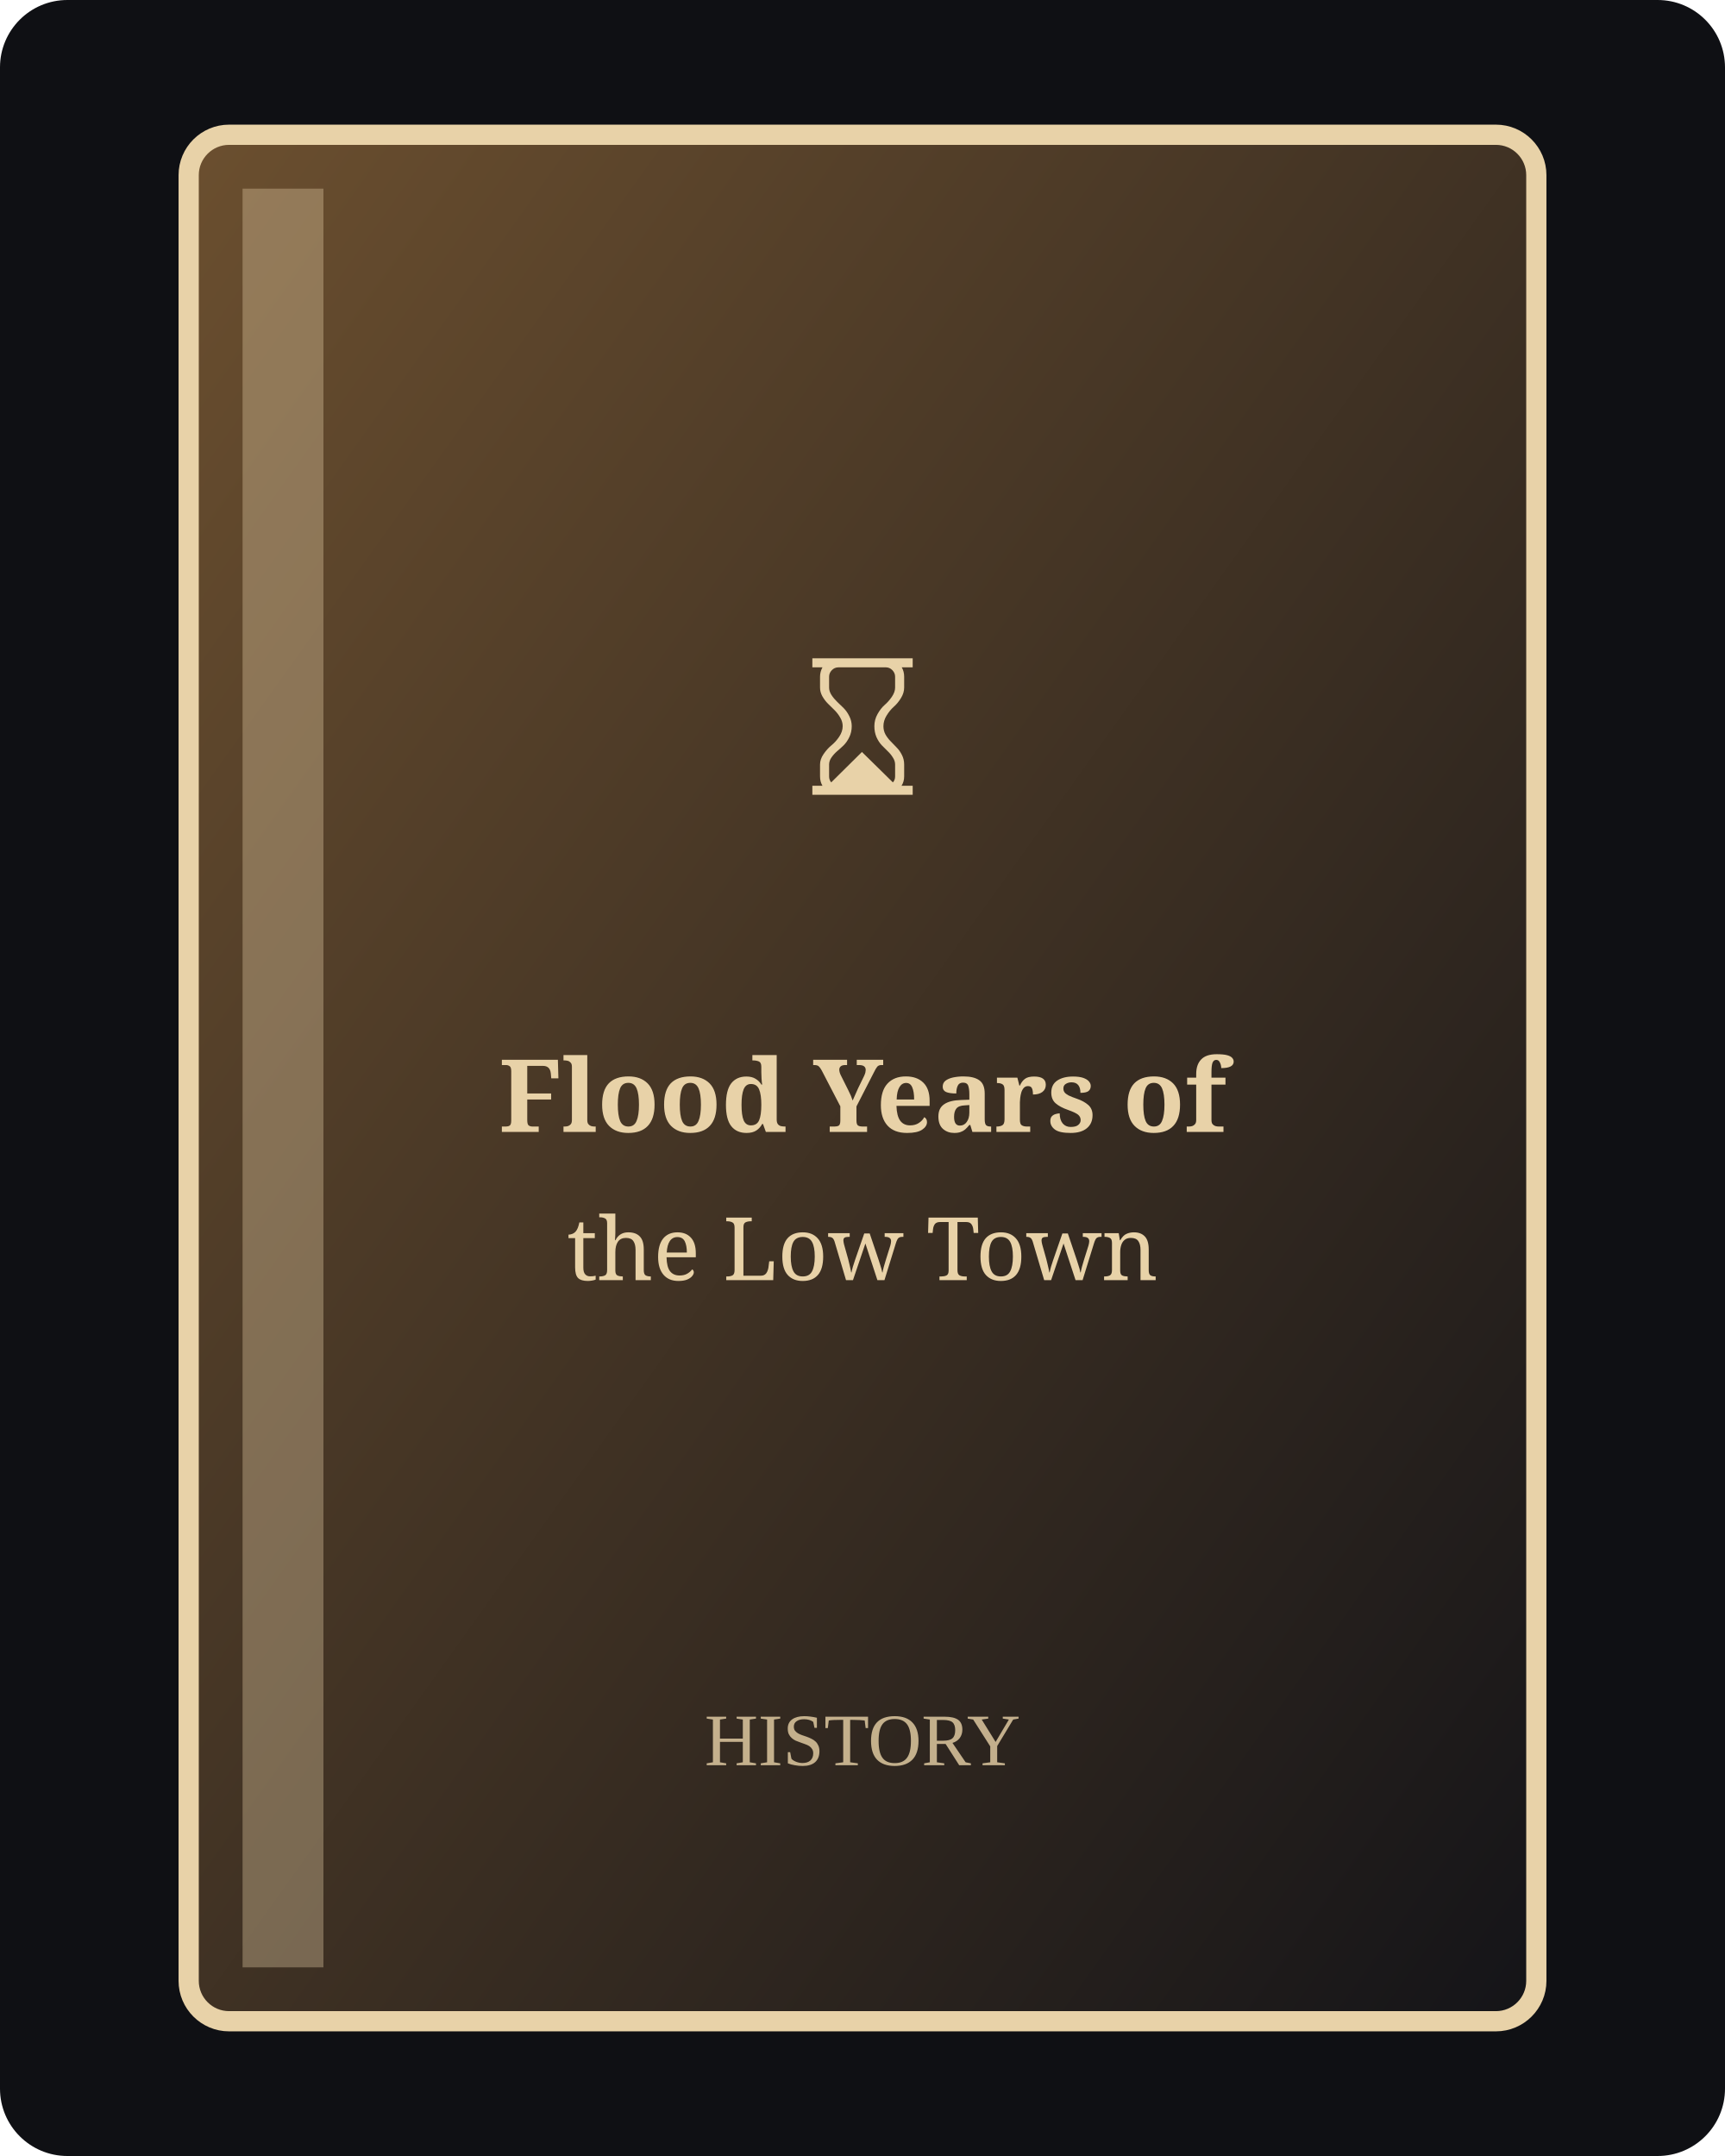
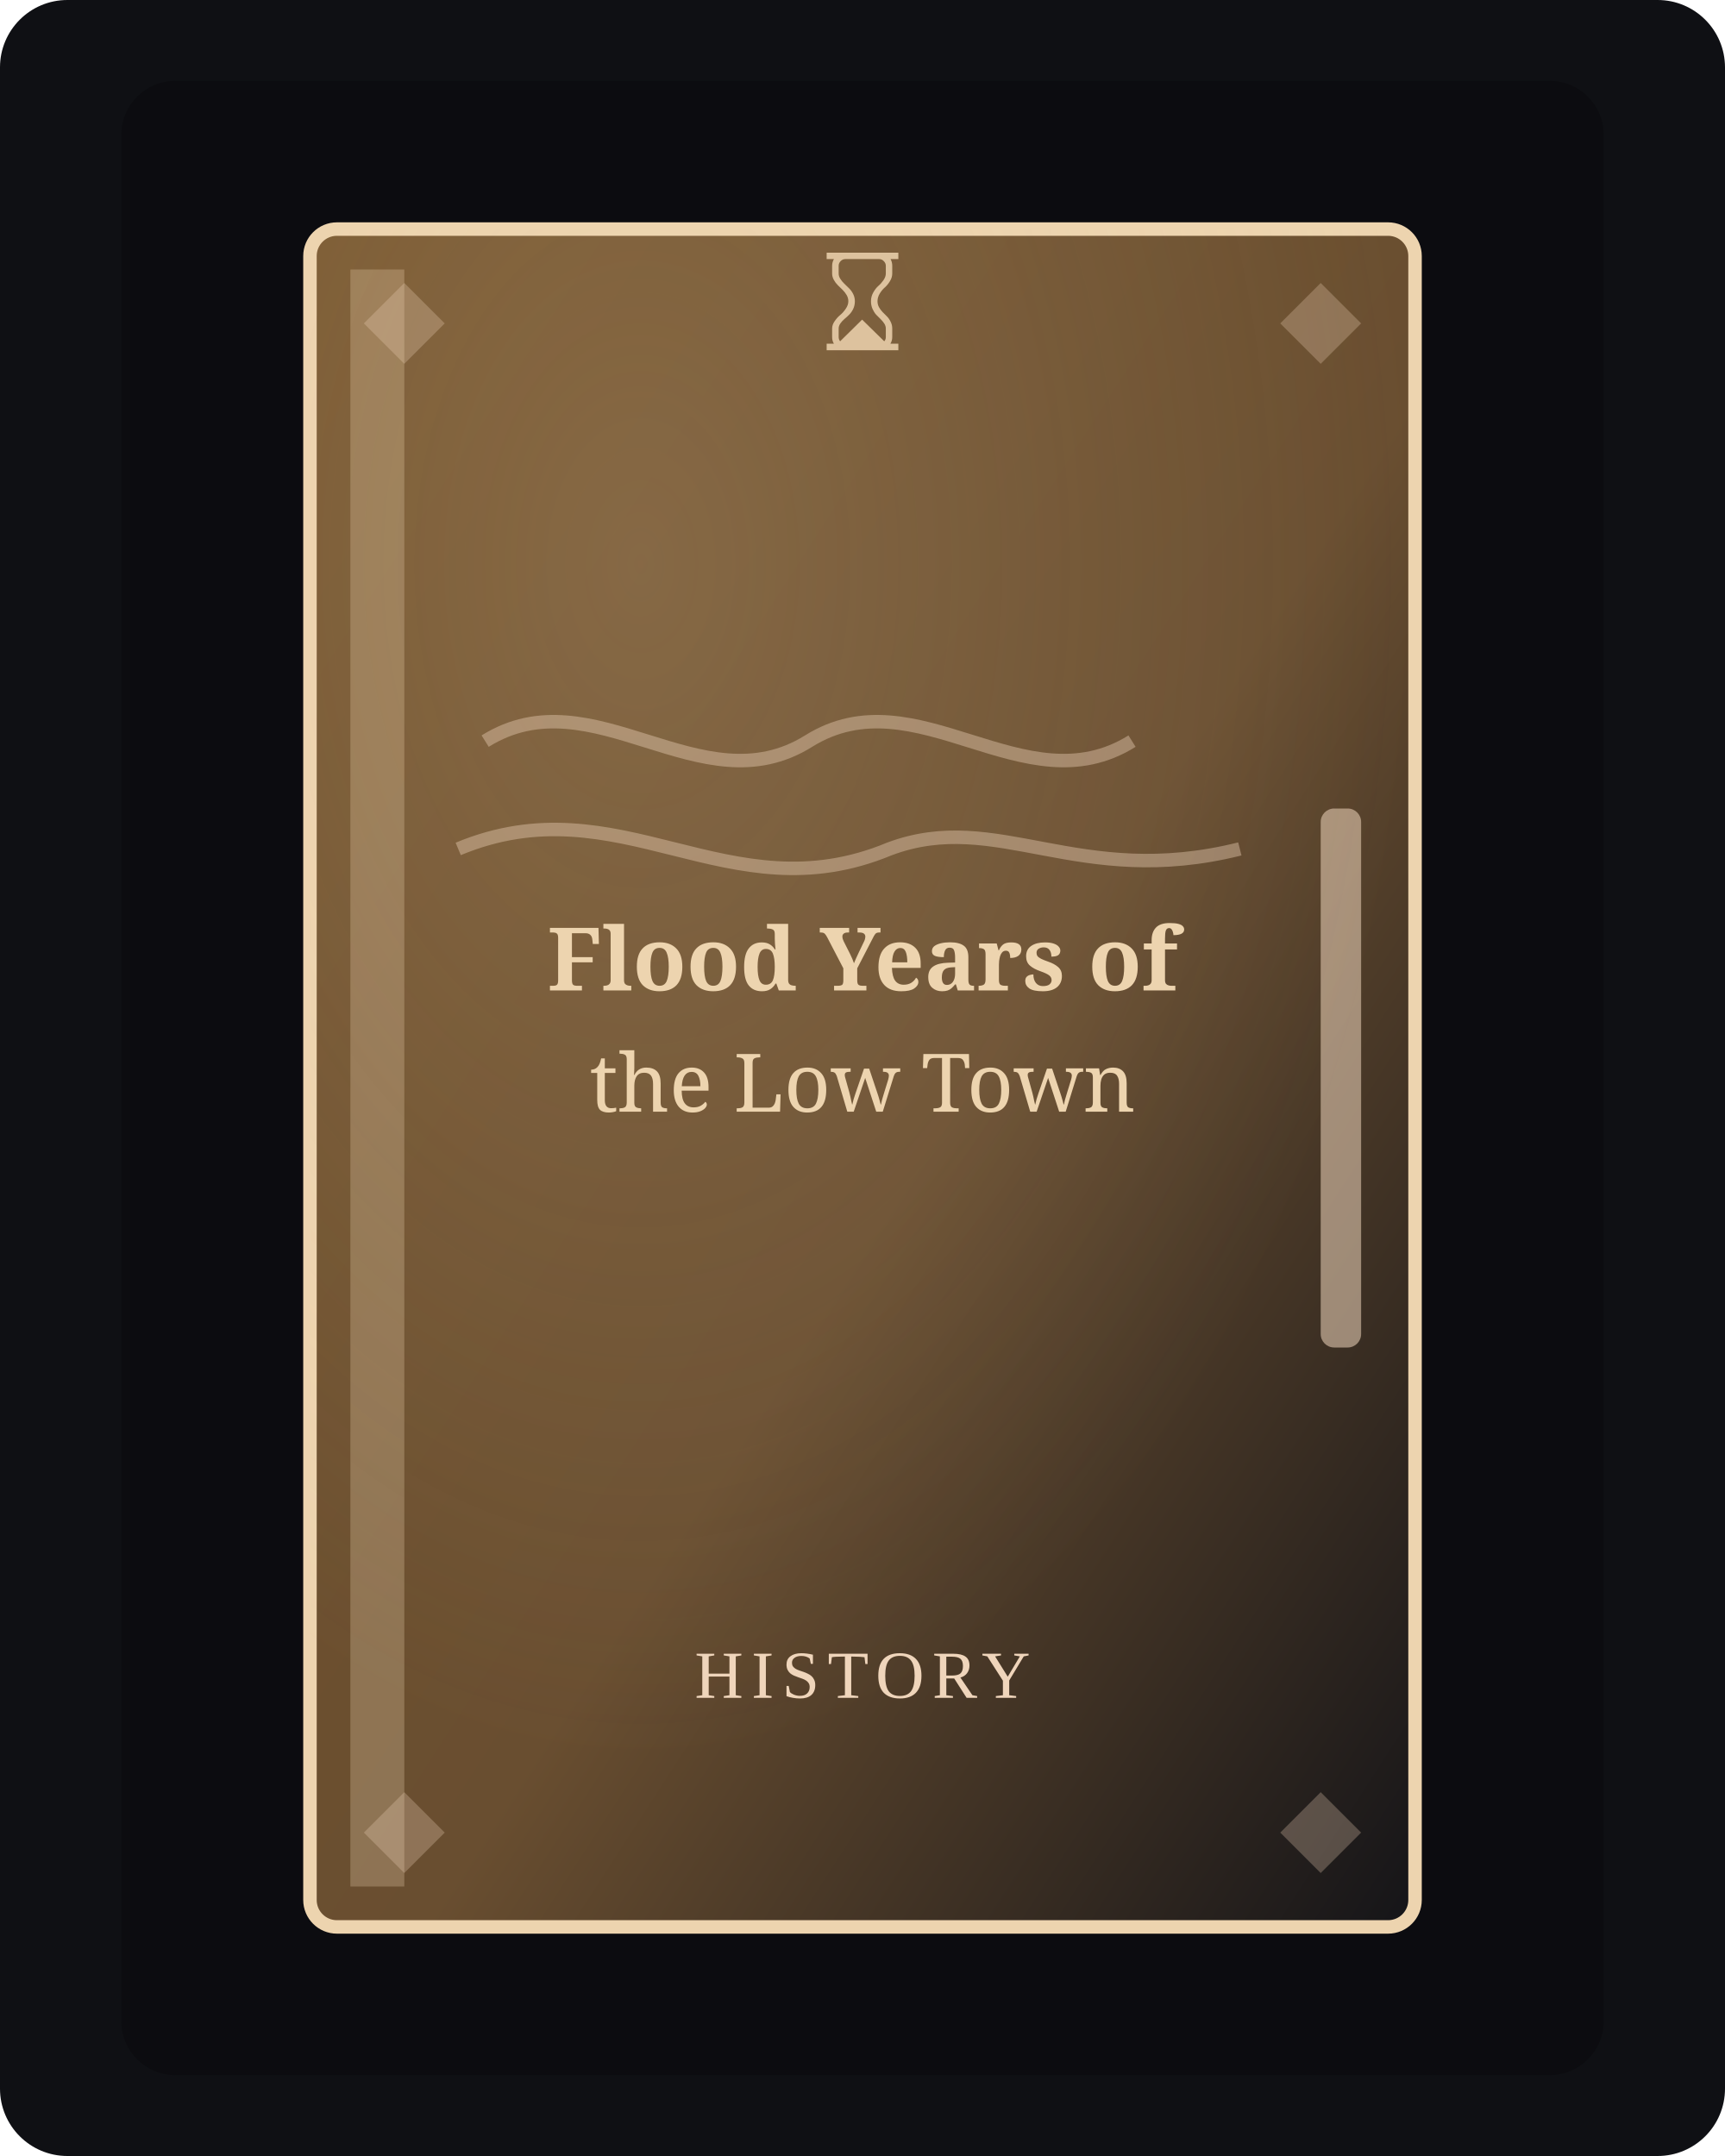
<svg xmlns="http://www.w3.org/2000/svg" width="256" height="320" viewBox="0 0 256 320" role="img" aria-label="Flood Years of the Low Town">
  <defs>
    <linearGradient id="g-flood-years-of-the-low-town" x1="0" y1="0" x2="1" y2="1">
-       <stop offset="0%" stop-color="#6b4f2f" />
+       <stop offset="0%" stop-color="#75542c" />
+       <stop offset="55%" stop-color="#694e30" />
      <stop offset="100%" stop-color="#141418" />
    </linearGradient>
+     <radialGradient id="shine-flood-years-of-the-low-town" cx="30%" cy="20%" r="70%">
+       <stop offset="0%" stop-color="#edd4af" stop-opacity="0.18" />
+       <stop offset="100%" stop-color="#edd4af" stop-opacity="0" />
+     </radialGradient>
  </defs>
  <rect width="256" height="320" rx="10" fill="#0f1014" />
-   <rect x="28" y="20" width="200" height="280" rx="6" fill="url(#g-flood-years-of-the-low-town)" stroke="#e8d2a8" stroke-width="3" />
-   <rect x="36" y="28" width="12" height="264" fill="#e8d2a8" opacity="0.35" />
-   <text x="128" y="118" text-anchor="middle" fill="#e8d2a8" font-family="Georgia, serif" font-size="28">⌛</text>
-   <text x="128" y="168" text-anchor="middle" fill="#e8d2a8" font-family="Georgia, serif" font-size="15" font-weight="700">Flood Years of</text>
-   <text x="128" y="190" text-anchor="middle" fill="#e8d2a8" font-family="Georgia, serif" font-size="13">the Low Town</text>
-   <text x="128" y="262" text-anchor="middle" fill="#e8d2a8" font-size="11" opacity="0.8">HISTORY</text>
+   <rect x="18" y="12" width="220" height="296" rx="8" fill="#090a0d" opacity="0.55" />
+   <rect x="46" y="34" width="164" height="252" rx="4" fill="url(#g-flood-years-of-the-low-town)" stroke="#edd4af" stroke-width="2" />
+   <rect x="52" y="40" width="8" height="240" fill="#edd4af" opacity="0.28" />
+   <rect x="196" y="120" width="6" height="80" rx="2" fill="#efd5bb" opacity="0.55" />
+   <rect x="46" y="34" width="164" height="252" rx="6" fill="url(#shine-flood-years-of-the-low-town)" pointer-events="none" />
+   <g transform="translate(0,2)">
+     <g opacity="0.40" fill="none" stroke="#efd5bb" stroke-width="2">
+       <path d="M72 108 C88 98, 104 118, 120 108 C136 98, 152 118, 168 108" />
+       <path d="M68 124 C92 114, 108 134, 132 124 C148 118, 160 130, 184 124" />
+     </g>
+   </g>
+   <path d="M60 42 L66 48 L60 54 L54 48 Z" fill="#efd5bb" opacity="0.28" />
+   <path d="M196 42 L202 48 L196 54 L190 48 Z" fill="#efd5bb" opacity="0.28" />
+   <path d="M60 266 L66 272 L60 278 L54 272 Z" fill="#efd5bb" opacity="0.28" />
+   <path d="M196 266 L202 272 L196 278 L190 272 Z" fill="#efd5bb" opacity="0.28" />
+   <text x="128" y="147" text-anchor="middle" fill="#edd4af" font-family="Georgia, serif" font-size="13" font-weight="700">Flood Years of</text>
+   <text x="128" y="165" text-anchor="middle" fill="#edd4af" font-family="Georgia, serif" font-size="12">the Low Town</text>
+   <text x="128" y="183" text-anchor="middle" fill="#edd4af" font-family="Georgia, serif" font-size="11" />
+   <text x="128" y="252" text-anchor="middle" fill="#efd5bb" font-size="10" letter-spacing="1.2">HISTORY</text>
+   <text x="128" y="52" text-anchor="middle" fill="#edd4af" font-family="Georgia, serif" font-size="20" opacity="0.85">⌛</text>
</svg>
